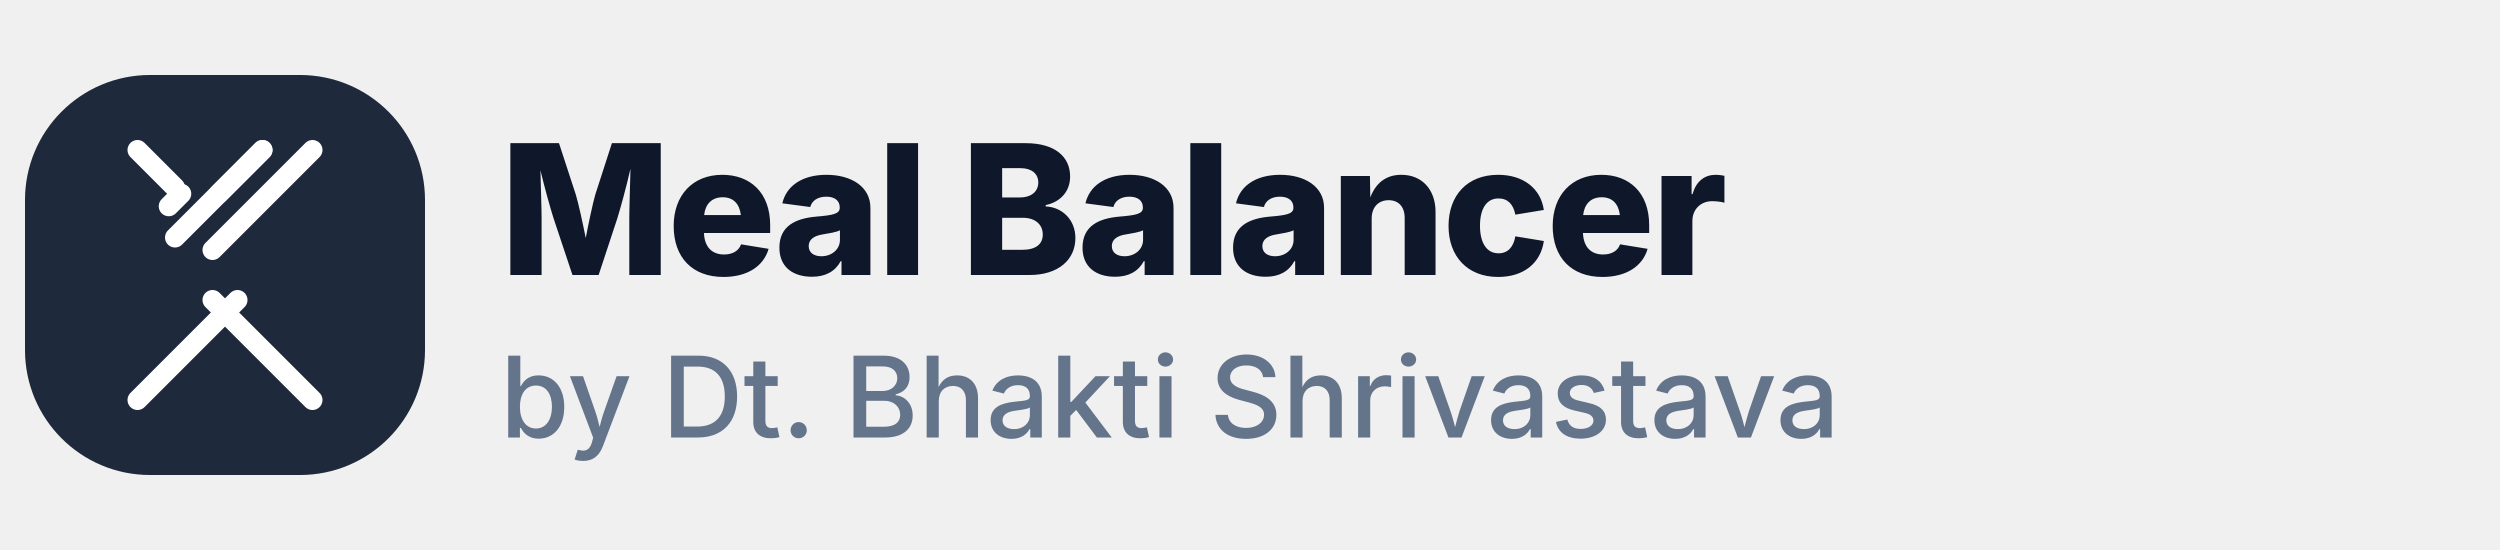
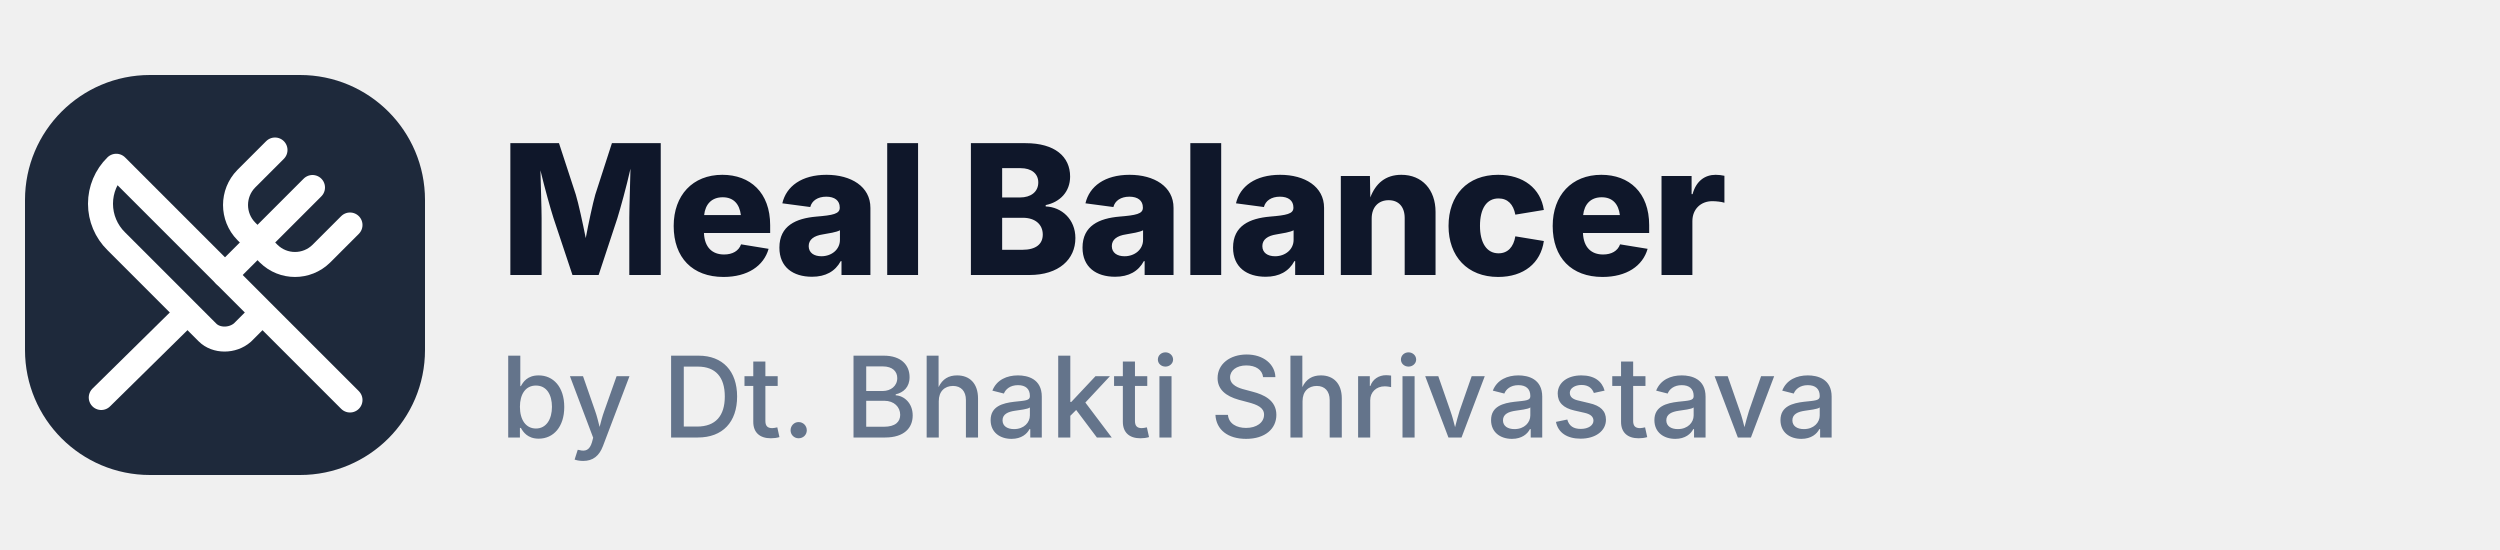
<svg xmlns="http://www.w3.org/2000/svg" width="200" height="44" viewBox="0 0 200 44" fill="none">
  <rect x="2" y="6" width="32" height="32" rx="10" fill="#1e293b" />
-   <g stroke="#ffffff" stroke-width="1.6" stroke-linecap="round" stroke-linejoin="round" fill="none">
-     <path d="M11 12l3 3" />
-     <path d="M21 12l-7 7" />
-     <path d="M14.5 15.5l-1 1" />
-     <path d="M21 12l-3.5 3.5" />
-     <path d="M11 32l8-8" />
-     <path d="M25 12l-8 8" />
-     <path d="M25 32L17 24" />
+   <g transform="translate(6, 10)" stroke="#ffffff" stroke-width="2" stroke-linecap="round" stroke-linejoin="round" fill="none">
+     <path d="m16 2-2.3 2.3a3 3 0 0 0 0 4.2l1.8 1.8a3 3 0 0 0 4.2 0L22 8" />
+     <path d="M15 15 3.3 3.3a4.2 4.2 0 0 0 0 6l7.3 7.3c.7.7 2 .7 2.8 0L15 15Zm0 0 7 7" />
+     <path d="m2.1 21.8 6.4-6.3" />
+     <path d="m19 5-7 7" />
  </g>
  <text x="40" y="22" font-family="Inter, system-ui, -apple-system, sans-serif" font-size="14.5" font-weight="800" fill="#0f172a" letter-spacing="-0.3">Meal Balancer</text>
  <text x="40" y="35" font-family="Inter, system-ui, -apple-system, sans-serif" font-size="9" font-weight="500" fill="#64748b">by Dt. Bhakti Shrivastava</text>
</svg>
